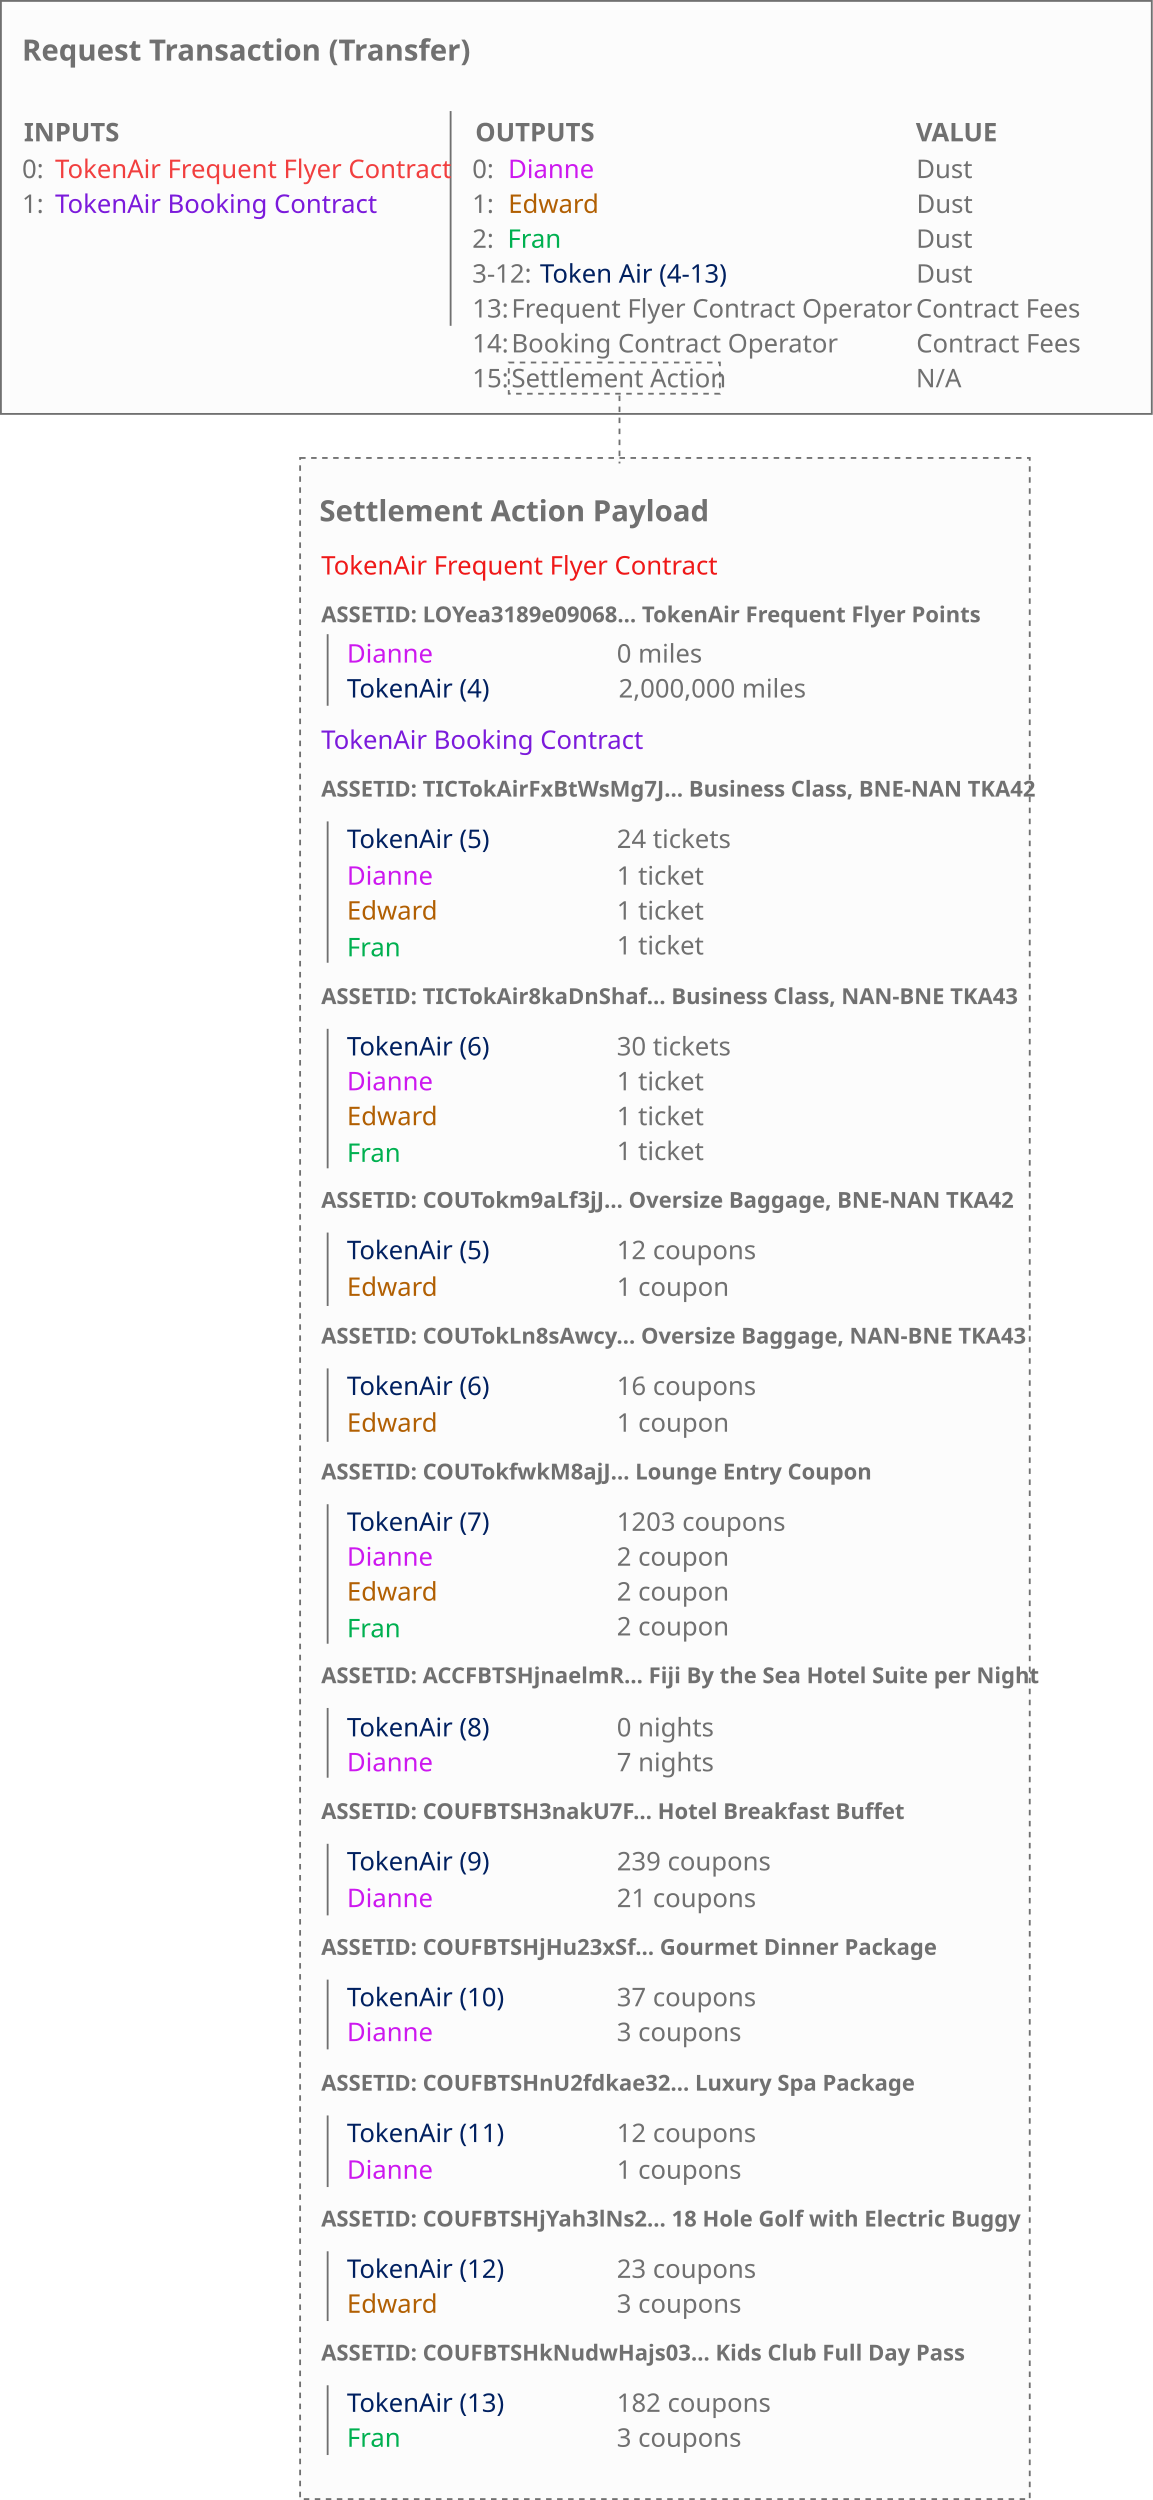
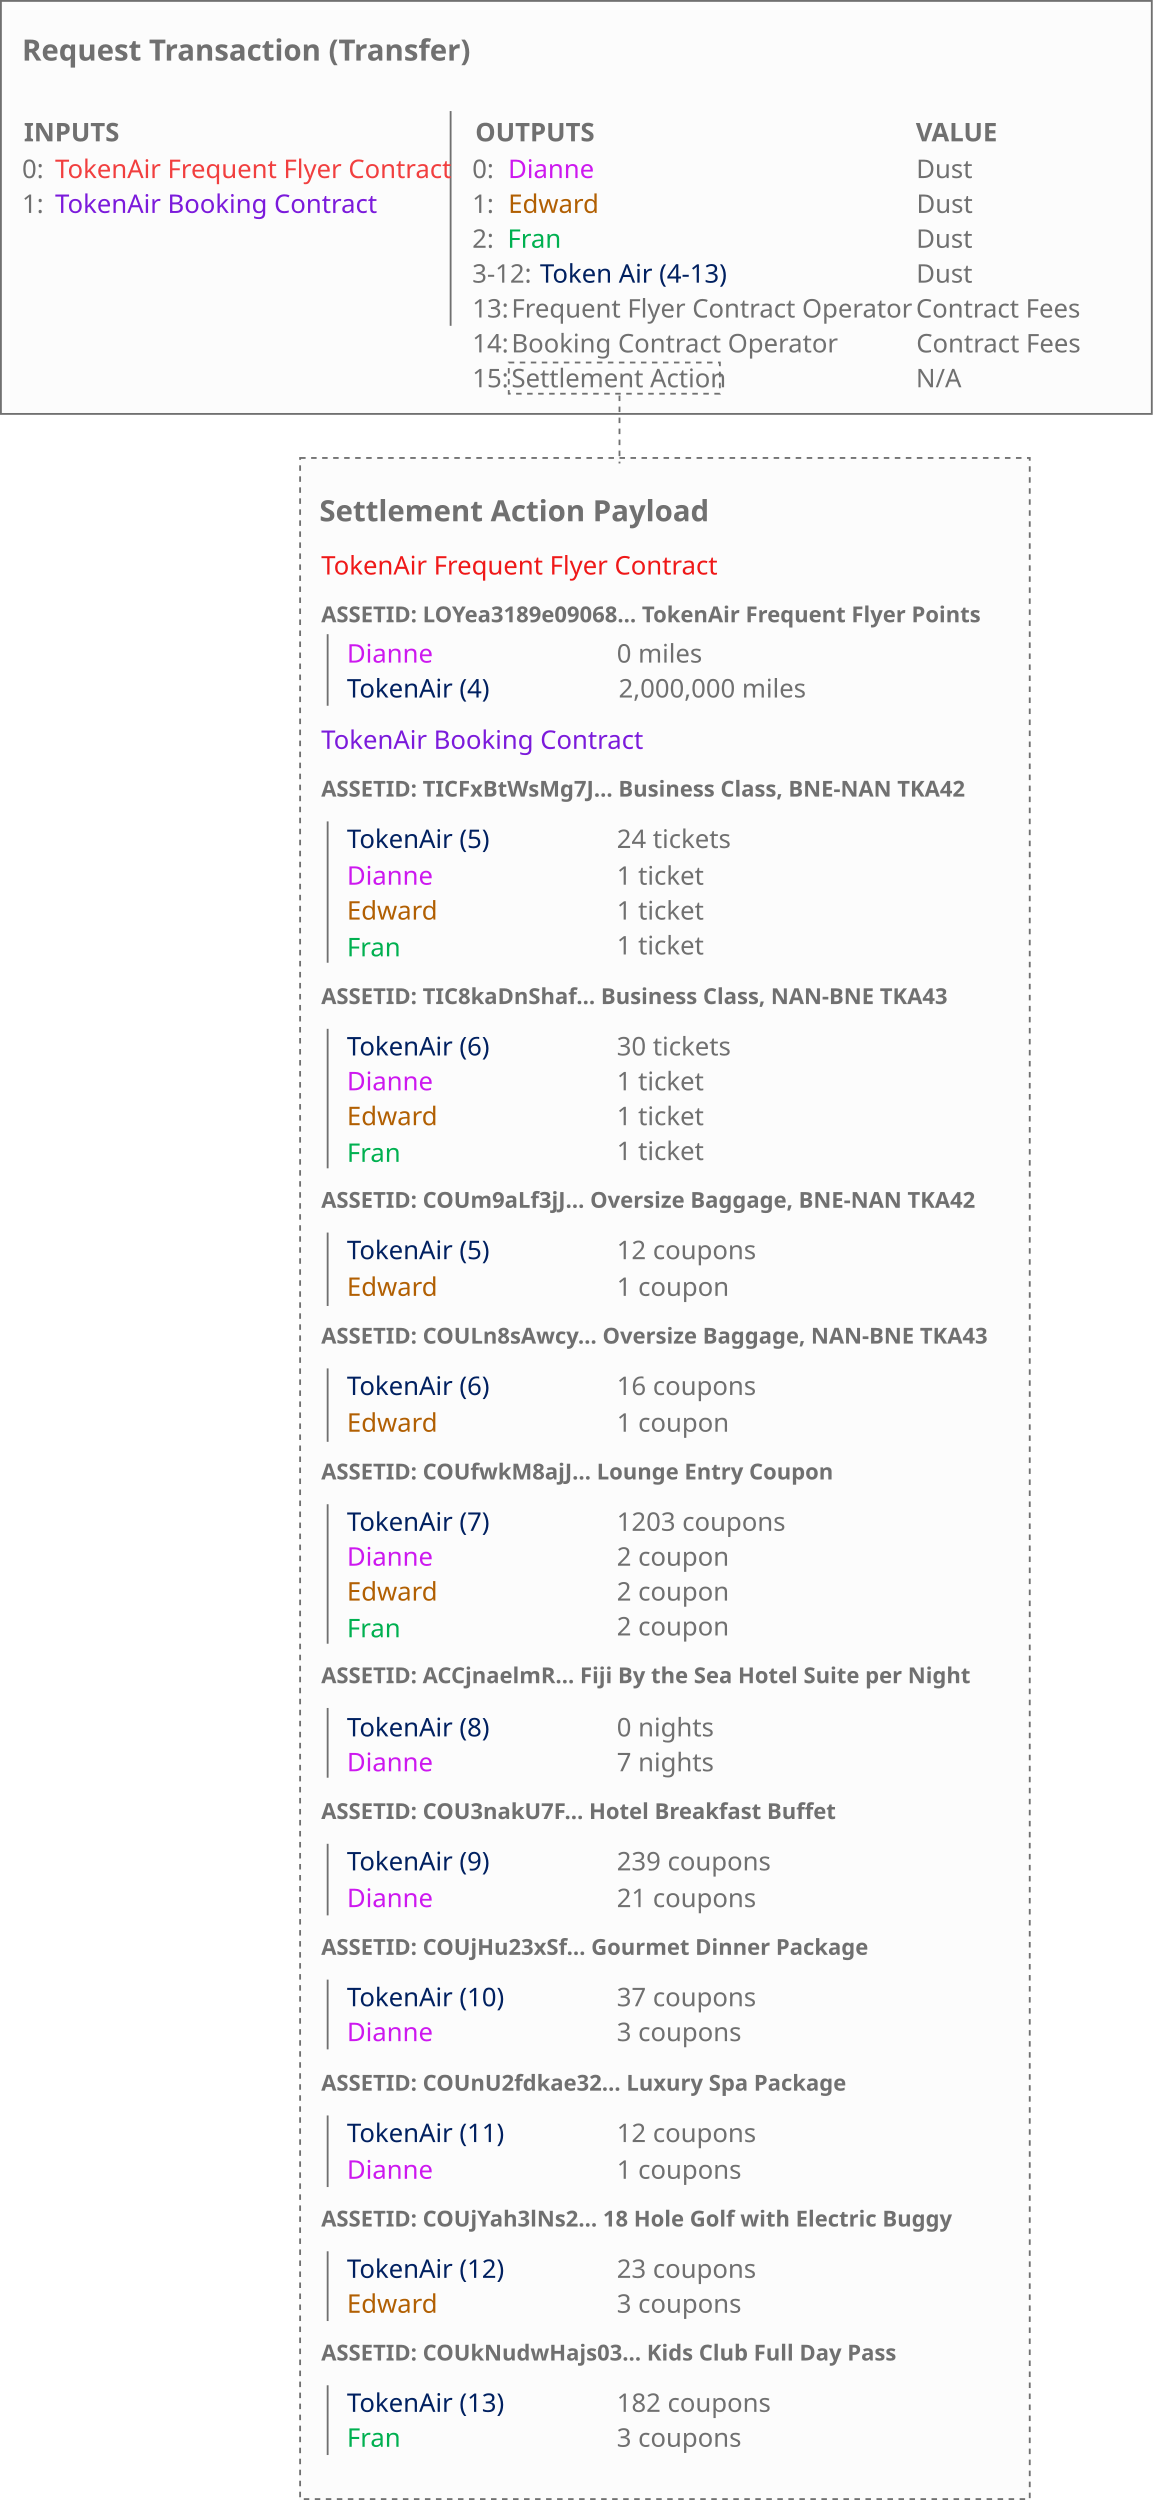
<svg xmlns="http://www.w3.org/2000/svg" width="628" height="1362" viewBox="0 0 628 1362">
  <g id="diannes-holiday-final-settlement" transform="translate(-21157 10682)">
    <g id="Rectangle_355" data-name="Rectangle 355" transform="translate(21157 -10682)" fill="#fcfcfc" stroke="#707070" stroke-width="1">
      <rect width="628" height="226" stroke="none" />
      <rect x="0.5" y="0.5" width="627" height="225" fill="none" />
    </g>
    <text id="Request_Transaction_Transfer_" data-name="Request Transaction (Transfer)" transform="translate(21169 -10649)" fill="#707070" font-size="16" font-family="SegoeUI-Semibold, Segoe UI" font-weight="600">
      <tspan x="0" y="0">Request Transaction (Transfer)</tspan>
    </text>
    <line id="Line_433" data-name="Line 433" y2="117" transform="translate(21402.5 -10621.5)" fill="none" stroke="#707070" stroke-width="1" />
    <text id="INPUTS" transform="translate(21170 -10620)" fill="#707070" font-size="14" font-family="SegoeUI-Bold, Segoe UI" font-weight="700">
      <tspan x="0" y="15">INPUTS</tspan>
    </text>
    <g id="Rectangle_356" data-name="Rectangle 356" transform="translate(21320 -10433)" fill="#fcfcfc" stroke="#707070" stroke-width="1" stroke-dasharray="3">
      <rect width="398.499" height="1113" stroke="none" />
      <rect x="0.5" y="0.5" width="397.499" height="1112" fill="none" />
    </g>
    <text id="Settlement_Action_Payload" data-name="Settlement Action Payload" transform="translate(21331 -10398)" fill="#707070" font-size="16" font-family="SegoeUI-Semibold, Segoe UI" font-weight="600">
      <tspan x="0" y="0">Settlement Action Payload</tspan>
    </text>
    <line id="Line_434" data-name="Line 434" y2="37" transform="translate(21494.5 -10466.5)" fill="none" stroke="#707070" stroke-width="1" stroke-dasharray="3" />
    <text id="Dianne" transform="translate(21346 -10321)" fill="#cd18ef" font-size="14" font-family="SegoeUI, Segoe UI">
      <tspan x="0" y="0">Dianne</tspan>
    </text>
    <text id="ASSETID:_LOYea3189e09068_TokenAir_Frequent_Flyer_Points" data-name="ASSETID: LOYea3189e09068… TokenAir Frequent Flyer Points" transform="translate(21332 -10356)" fill="#707070" font-size="12" font-family="SegoeUI-Bold, Segoe UI" font-weight="700">
      <tspan x="0" y="13">ASSETID: LOYea3189e09068… TokenAir Frequent Flyer Points</tspan>
    </text>
    <text id="TokenAir_Frequent_Flyer_Contract" data-name="TokenAir Frequent Flyer Contract" transform="translate(21332 -10369)" fill="#ef1818" font-size="14" font-family="SegoeUI, Segoe UI">
      <tspan x="0" y="0">TokenAir Frequent Flyer Contract</tspan>
    </text>
    <text id="_0_miles" data-name="0 miles" transform="translate(21493 -10321)" fill="#707070" font-size="14" font-family="SegoeUI, Segoe UI">
      <tspan x="0" y="0">0 miles</tspan>
    </text>
    <line id="Line_435" data-name="Line 435" y2="39" transform="translate(21335.5 -10336.5)" fill="none" stroke="#707070" stroke-width="1" />
    <text id="TokenAir_4_" data-name="TokenAir (4)" transform="translate(21346 -10302)" fill="#002060" font-size="14" font-family="SegoeUI, Segoe UI">
      <tspan x="0" y="0">TokenAir (4)</tspan>
    </text>
    <text id="_2_000_000_miles" data-name="2,000,000 miles" transform="translate(21494 -10302)" fill="#707070" font-size="14" font-family="SegoeUI, Segoe UI">
      <tspan x="0" y="0">2,000,000 miles</tspan>
    </text>
    <text id="TokenAir_Booking_Contract" data-name="TokenAir Booking Contract" transform="translate(21332 -10274)" fill="#7b1adb" font-size="14" font-family="SegoeUI, Segoe UI">
      <tspan x="0" y="0">TokenAir Booking Contract</tspan>
    </text>
-     <text id="ASSETID:_TICTokAirFxBtWsMg7J..._Business_Class_BNE-NAN_TKA42" data-name="ASSETID: TICTokAirFxBtWsMg7J... Business Class, BNE-NAN TKA42" transform="translate(21332 -10261)" fill="#707070" font-size="12" font-family="SegoeUI-Bold, Segoe UI" font-weight="700">
-       <tspan x="0" y="13">ASSETID: TICTokAirFxBtWsMg7J... Business Class, BNE-NAN TKA42</tspan>
+     <text id="ASSETID:_TICFxBtWsMg7J..._Business_Class_BNE-NAN_TKA42" data-name="ASSETID: TICFxBtWsMg7J... Business Class, BNE-NAN TKA42" transform="translate(21332 -10261)" fill="#707070" font-size="12" font-family="SegoeUI-Bold, Segoe UI" font-weight="700">
+       <tspan x="0" y="13">ASSETID: TICFxBtWsMg7J... Business Class, BNE-NAN TKA42</tspan>
    </text>
    <text id="TokenAir_5_" data-name="TokenAir (5)" transform="translate(21346 -10220)" fill="#002060" font-size="14" font-family="SegoeUI, Segoe UI">
      <tspan x="0" y="0">TokenAir (5)</tspan>
    </text>
    <text id="_24_tickets" data-name="24 tickets" transform="translate(21493 -10220)" fill="#707070" font-size="14" font-family="SegoeUI, Segoe UI">
      <tspan x="0" y="0">24 tickets</tspan>
    </text>
    <text id="Dianne-2" data-name="Dianne" transform="translate(21346 -10200)" fill="#cd18ef" font-size="14" font-family="SegoeUI, Segoe UI">
      <tspan x="0" y="0">Dianne</tspan>
    </text>
    <text id="Edward" transform="translate(21346 -10181)" fill="#b15f02" font-size="14" font-family="SegoeUI, Segoe UI">
      <tspan x="0" y="0">Edward</tspan>
    </text>
    <text id="Fran" transform="translate(21346 -10161)" fill="#00b050" font-size="14" font-family="SegoeUI, Segoe UI">
      <tspan x="0" y="0">Fran</tspan>
    </text>
    <text id="_1_ticket" data-name="1 ticket" transform="translate(21493 -10200)" fill="#707070" font-size="14" font-family="SegoeUI, Segoe UI">
      <tspan x="0" y="0">1 ticket</tspan>
    </text>
    <text id="_1_ticket-2" data-name="1 ticket" transform="translate(21493 -10181)" fill="#707070" font-size="14" font-family="SegoeUI, Segoe UI">
      <tspan x="0" y="0">1 ticket</tspan>
    </text>
    <text id="_1_ticket-3" data-name="1 ticket" transform="translate(21493 -10162)" fill="#707070" font-size="14" font-family="SegoeUI, Segoe UI">
      <tspan x="0" y="0">1 ticket</tspan>
    </text>
-     <text id="ASSETID:_TICTokAir8kaDnShaf..._Business_Class_NAN-BNE_TKA43" data-name="ASSETID: TICTokAir8kaDnShaf... Business Class, NAN-BNE TKA43" transform="translate(21332 -10148)" fill="#707070" font-size="12" font-family="SegoeUI-Bold, Segoe UI" font-weight="700">
-       <tspan x="0" y="13">ASSETID: TICTokAir8kaDnShaf... Business Class, NAN-BNE TKA43</tspan>
+     <text id="ASSETID:_TIC8kaDnShaf..._Business_Class_NAN-BNE_TKA43" data-name="ASSETID: TIC8kaDnShaf... Business Class, NAN-BNE TKA43" transform="translate(21332 -10148)" fill="#707070" font-size="12" font-family="SegoeUI-Bold, Segoe UI" font-weight="700">
+       <tspan x="0" y="13">ASSETID: TIC8kaDnShaf... Business Class, NAN-BNE TKA43</tspan>
    </text>
    <text id="TokenAir_6_" data-name="TokenAir (6)" transform="translate(21346 -10107)" fill="#002060" font-size="14" font-family="SegoeUI, Segoe UI">
      <tspan x="0" y="0">TokenAir (6)</tspan>
    </text>
    <text id="_30_tickets" data-name="30 tickets" transform="translate(21493 -10107)" fill="#707070" font-size="14" font-family="SegoeUI, Segoe UI">
      <tspan x="0" y="0">30 tickets</tspan>
    </text>
    <text id="Dianne-3" data-name="Dianne" transform="translate(21346 -10088)" fill="#cd18ef" font-size="14" font-family="SegoeUI, Segoe UI">
      <tspan x="0" y="0">Dianne</tspan>
    </text>
    <text id="Edward-2" data-name="Edward" transform="translate(21346 -10069)" fill="#b15f02" font-size="14" font-family="SegoeUI, Segoe UI">
      <tspan x="0" y="0">Edward</tspan>
    </text>
    <text id="Fran-2" data-name="Fran" transform="translate(21346 -10049)" fill="#00b050" font-size="14" font-family="SegoeUI, Segoe UI">
      <tspan x="0" y="0">Fran</tspan>
    </text>
    <text id="_1_ticket-4" data-name="1 ticket" transform="translate(21493 -10088)" fill="#707070" font-size="14" font-family="SegoeUI, Segoe UI">
      <tspan x="0" y="0">1 ticket</tspan>
    </text>
    <text id="_1_ticket-5" data-name="1 ticket" transform="translate(21493 -10069)" fill="#707070" font-size="14" font-family="SegoeUI, Segoe UI">
      <tspan x="0" y="0">1 ticket</tspan>
    </text>
    <text id="_1_ticket-6" data-name="1 ticket" transform="translate(21493 -10050)" fill="#707070" font-size="14" font-family="SegoeUI, Segoe UI">
      <tspan x="0" y="0">1 ticket</tspan>
    </text>
    <line id="Line_436" data-name="Line 436" y2="77" transform="translate(21335.5 -10234.5)" fill="none" stroke="#707070" stroke-width="1" />
    <line id="Line_438" data-name="Line 438" y2="76" transform="translate(21335.5 -10121.5)" fill="none" stroke="#707070" stroke-width="1" />
-     <text id="ASSETID:_COUTokm9aLf3jJ..._Oversize_Baggage_BNE-NAN_TKA42" data-name="ASSETID: COUTokm9aLf3jJ... Oversize Baggage, BNE-NAN TKA42" transform="translate(21332 -10037)" fill="#707070" font-size="12" font-family="SegoeUI-Bold, Segoe UI" font-weight="700">
-       <tspan x="0" y="13">ASSETID: COUTokm9aLf3jJ... Oversize Baggage, BNE-NAN TKA42</tspan>
+     <text id="ASSETID:_COUm9aLf3jJ..._Oversize_Baggage_BNE-NAN_TKA42" data-name="ASSETID: COUm9aLf3jJ... Oversize Baggage, BNE-NAN TKA42" transform="translate(21332 -10037)" fill="#707070" font-size="12" font-family="SegoeUI-Bold, Segoe UI" font-weight="700">
+       <tspan x="0" y="13">ASSETID: COUm9aLf3jJ... Oversize Baggage, BNE-NAN TKA42</tspan>
    </text>
    <text id="TokenAir_5_2" data-name="TokenAir (5)" transform="translate(21346 -9996)" fill="#002060" font-size="14" font-family="SegoeUI, Segoe UI">
      <tspan x="0" y="0">TokenAir (5)</tspan>
    </text>
    <text id="_12_coupons" data-name="12 coupons" transform="translate(21493 -9996)" fill="#707070" font-size="14" font-family="SegoeUI, Segoe UI">
      <tspan x="0" y="0">12 coupons</tspan>
    </text>
    <text id="Edward-3" data-name="Edward" transform="translate(21346 -9976)" fill="#b15f02" font-size="14" font-family="SegoeUI, Segoe UI">
      <tspan x="0" y="0">Edward</tspan>
    </text>
    <text id="_1_coupon" data-name="1 coupon" transform="translate(21493 -9976)" fill="#707070" font-size="14" font-family="SegoeUI, Segoe UI">
      <tspan x="0" y="0">1 coupon</tspan>
    </text>
    <line id="Line_440" data-name="Line 440" y2="40" transform="translate(21335.5 -10010.5)" fill="none" stroke="#707070" stroke-width="1" />
-     <text id="ASSETID:_COUTokLn8sAwcy..._Oversize_Baggage_NAN-BNE_TKA43" data-name="ASSETID: COUTokLn8sAwcy... Oversize Baggage, NAN-BNE TKA43" transform="translate(21332 -9963)" fill="#707070" font-size="12" font-family="SegoeUI-Bold, Segoe UI" font-weight="700">
-       <tspan x="0" y="13">ASSETID: COUTokLn8sAwcy... Oversize Baggage, NAN-BNE TKA43</tspan>
-     </text>
-     <text id="ASSETID:_COUTokfwkM8ajJ..._Lounge_Entry_Coupon" data-name="ASSETID: COUTokfwkM8ajJ... Lounge Entry Coupon" transform="translate(21332 -9889)" fill="#707070" font-size="12" font-family="SegoeUI-Bold, Segoe UI" font-weight="700">
-       <tspan x="0" y="13">ASSETID: COUTokfwkM8ajJ... Lounge Entry Coupon</tspan>
+     <text id="ASSETID:_COULn8sAwcy..._Oversize_Baggage_NAN-BNE_TKA43" data-name="ASSETID: COULn8sAwcy... Oversize Baggage, NAN-BNE TKA43" transform="translate(21332 -9963)" fill="#707070" font-size="12" font-family="SegoeUI-Bold, Segoe UI" font-weight="700">
+       <tspan x="0" y="13">ASSETID: COULn8sAwcy... Oversize Baggage, NAN-BNE TKA43</tspan>
+     </text>
+     <text id="ASSETID:_COUfwkM8ajJ..._Lounge_Entry_Coupon" data-name="ASSETID: COUfwkM8ajJ... Lounge Entry Coupon" transform="translate(21332 -9889)" fill="#707070" font-size="12" font-family="SegoeUI-Bold, Segoe UI" font-weight="700">
+       <tspan x="0" y="13">ASSETID: COUfwkM8ajJ... Lounge Entry Coupon</tspan>
    </text>
    <text id="TokenAir_7_" data-name="TokenAir (7)" transform="translate(21346 -9848)" fill="#002060" font-size="14" font-family="SegoeUI, Segoe UI">
      <tspan x="0" y="0">TokenAir (7)</tspan>
    </text>
    <text id="_1203_coupons" data-name="1203 coupons" transform="translate(21493 -9848)" fill="#707070" font-size="14" font-family="SegoeUI, Segoe UI">
      <tspan x="0" y="0">1203 coupons</tspan>
    </text>
    <text id="Dianne-4" data-name="Dianne" transform="translate(21346 -9829)" fill="#cd18ef" font-size="14" font-family="SegoeUI, Segoe UI">
      <tspan x="0" y="0">Dianne</tspan>
    </text>
    <text id="Edward-4" data-name="Edward" transform="translate(21346 -9810)" fill="#b15f02" font-size="14" font-family="SegoeUI, Segoe UI">
      <tspan x="0" y="0">Edward</tspan>
    </text>
    <text id="Fran-3" data-name="Fran" transform="translate(21346 -9790)" fill="#00b050" font-size="14" font-family="SegoeUI, Segoe UI">
      <tspan x="0" y="0">Fran</tspan>
    </text>
    <text id="_2_coupon" data-name="2 coupon" transform="translate(21493 -9829)" fill="#707070" font-size="14" font-family="SegoeUI, Segoe UI">
      <tspan x="0" y="0">2 coupon</tspan>
    </text>
    <text id="_2_coupon-2" data-name="2 coupon" transform="translate(21493 -9810)" fill="#707070" font-size="14" font-family="SegoeUI, Segoe UI">
      <tspan x="0" y="0">2 coupon</tspan>
    </text>
    <text id="_2_coupon-3" data-name="2 coupon" transform="translate(21493 -9791)" fill="#707070" font-size="14" font-family="SegoeUI, Segoe UI">
      <tspan x="0" y="0">2 coupon</tspan>
    </text>
    <line id="Line_442" data-name="Line 442" y2="76" transform="translate(21335.5 -9862.5)" fill="none" stroke="#707070" stroke-width="1" />
-     <text id="ASSETID:_ACCFBTSHjnaelmR..._Fiji_By_the_Sea_Hotel_Suite_per_Night" data-name="ASSETID: ACCFBTSHjnaelmR... Fiji By the Sea Hotel Suite per Night" transform="translate(21332 -9778)" fill="#707070" font-size="12" font-family="SegoeUI-Bold, Segoe UI" font-weight="700">
-       <tspan x="0" y="13">ASSETID: ACCFBTSHjnaelmR... Fiji By the Sea Hotel Suite per Night</tspan>
+     <text id="ASSETID:_ACCjnaelmR..._Fiji_By_the_Sea_Hotel_Suite_per_Night" data-name="ASSETID: ACCjnaelmR... Fiji By the Sea Hotel Suite per Night" transform="translate(21332 -9778)" fill="#707070" font-size="12" font-family="SegoeUI-Bold, Segoe UI" font-weight="700">
+       <tspan x="0" y="13">ASSETID: ACCjnaelmR... Fiji By the Sea Hotel Suite per Night</tspan>
    </text>
    <text id="TokenAir_8_" data-name="TokenAir (8)" transform="translate(21346 -9736)" fill="#002060" font-size="14" font-family="SegoeUI, Segoe UI">
      <tspan x="0" y="0">TokenAir (8)</tspan>
    </text>
    <text id="_0_nights" data-name="0 nights" transform="translate(21493 -9736)" fill="#707070" font-size="14" font-family="SegoeUI, Segoe UI">
      <tspan x="0" y="0">0 nights</tspan>
    </text>
    <text id="Dianne-5" data-name="Dianne" transform="translate(21346 -9717)" fill="#cd18ef" font-size="14" font-family="SegoeUI, Segoe UI">
      <tspan x="0" y="0">Dianne</tspan>
    </text>
    <text id="_7_nights" data-name="7 nights" transform="translate(21493 -9717)" fill="#707070" font-size="14" font-family="SegoeUI, Segoe UI">
      <tspan x="0" y="0">7 nights</tspan>
    </text>
    <line id="Line_443" data-name="Line 443" y2="38" transform="translate(21335.5 -9751.5)" fill="none" stroke="#707070" stroke-width="1" />
-     <text id="ASSETID:_COUFBTSH3nakU7F..._Hotel_Breakfast_Buffet" data-name="ASSETID: COUFBTSH3nakU7F... Hotel Breakfast Buffet" transform="translate(21332 -9704)" fill="#707070" font-size="12" font-family="SegoeUI-Bold, Segoe UI" font-weight="700">
-       <tspan x="0" y="13">ASSETID: COUFBTSH3nakU7F... Hotel Breakfast Buffet</tspan>
+     <text id="ASSETID:_COU3nakU7F..._Hotel_Breakfast_Buffet" data-name="ASSETID: COU3nakU7F... Hotel Breakfast Buffet" transform="translate(21332 -9704)" fill="#707070" font-size="12" font-family="SegoeUI-Bold, Segoe UI" font-weight="700">
+       <tspan x="0" y="13">ASSETID: COU3nakU7F... Hotel Breakfast Buffet</tspan>
    </text>
    <text id="_239_coupons" data-name="239 coupons" transform="translate(21493 -9663)" fill="#707070" font-size="14" font-family="SegoeUI, Segoe UI">
      <tspan x="0" y="0">239 coupons</tspan>
    </text>
    <text id="Dianne-6" data-name="Dianne" transform="translate(21346 -9643)" fill="#cd18ef" font-size="14" font-family="SegoeUI, Segoe UI">
      <tspan x="0" y="0">Dianne</tspan>
    </text>
    <text id="_21_coupons" data-name="21 coupons" transform="translate(21493 -9643)" fill="#707070" font-size="14" font-family="SegoeUI, Segoe UI">
      <tspan x="0" y="0">21 coupons</tspan>
    </text>
    <line id="Line_445" data-name="Line 445" y2="39" transform="translate(21335.5 -9677.5)" fill="none" stroke="#707070" stroke-width="1" />
    <text id="TokenAir_9_" data-name="TokenAir (9)" transform="translate(21346 -9663)" fill="#002060" font-size="14" font-family="SegoeUI, Segoe UI">
      <tspan x="0" y="0">TokenAir (9)</tspan>
    </text>
-     <text id="ASSETID:_COUFBTSHjHu23xSf..._Gourmet_Dinner_Package" data-name="ASSETID: COUFBTSHjHu23xSf... Gourmet Dinner Package" transform="translate(21332 -9630)" fill="#707070" font-size="12" font-family="SegoeUI-Bold, Segoe UI" font-weight="700">
-       <tspan x="0" y="13">ASSETID: COUFBTSHjHu23xSf... Gourmet Dinner Package</tspan>
+     <text id="ASSETID:_COUjHu23xSf..._Gourmet_Dinner_Package" data-name="ASSETID: COUjHu23xSf... Gourmet Dinner Package" transform="translate(21332 -9630)" fill="#707070" font-size="12" font-family="SegoeUI-Bold, Segoe UI" font-weight="700">
+       <tspan x="0" y="13">ASSETID: COUjHu23xSf... Gourmet Dinner Package</tspan>
    </text>
    <text id="_37_coupons" data-name="37 coupons" transform="translate(21493 -9589)" fill="#707070" font-size="14" font-family="SegoeUI, Segoe UI">
      <tspan x="0" y="0">37 coupons</tspan>
    </text>
    <text id="Dianne-7" data-name="Dianne" transform="translate(21346 -9570)" fill="#cd18ef" font-size="14" font-family="SegoeUI, Segoe UI">
      <tspan x="0" y="0">Dianne</tspan>
    </text>
    <text id="_3_coupons" data-name="3 coupons" transform="translate(21493 -9570)" fill="#707070" font-size="14" font-family="SegoeUI, Segoe UI">
      <tspan x="0" y="0">3 coupons</tspan>
    </text>
    <line id="Line_446" data-name="Line 446" y2="38" transform="translate(21335.5 -9603.5)" fill="none" stroke="#707070" stroke-width="1" />
    <text id="TokenAir_10_" data-name="TokenAir (10)" transform="translate(21346 -9589)" fill="#002060" font-size="14" font-family="SegoeUI, Segoe UI">
      <tspan x="0" y="0">TokenAir (10)</tspan>
    </text>
-     <text id="ASSETID:_COUFBTSHnU2fdkae32..._Luxury_Spa_Package" data-name="ASSETID: COUFBTSHnU2fdkae32... Luxury Spa Package" transform="translate(21332 -9556)" fill="#707070" font-size="12" font-family="SegoeUI-Bold, Segoe UI" font-weight="700">
-       <tspan x="0" y="13">ASSETID: COUFBTSHnU2fdkae32... Luxury Spa Package</tspan>
+     <text id="ASSETID:_COUnU2fdkae32..._Luxury_Spa_Package" data-name="ASSETID: COUnU2fdkae32... Luxury Spa Package" transform="translate(21332 -9556)" fill="#707070" font-size="12" font-family="SegoeUI-Bold, Segoe UI" font-weight="700">
+       <tspan x="0" y="13">ASSETID: COUnU2fdkae32... Luxury Spa Package</tspan>
    </text>
    <text id="_12_coupons-2" data-name="12 coupons" transform="translate(21493 -9515)" fill="#707070" font-size="14" font-family="SegoeUI, Segoe UI">
      <tspan x="0" y="0">12 coupons</tspan>
    </text>
    <text id="Dianne-8" data-name="Dianne" transform="translate(21346 -9495)" fill="#cd18ef" font-size="14" font-family="SegoeUI, Segoe UI">
      <tspan x="0" y="0">Dianne</tspan>
    </text>
    <text id="_1_coupons" data-name="1 coupons" transform="translate(21493 -9495)" fill="#707070" font-size="14" font-family="SegoeUI, Segoe UI">
      <tspan x="0" y="0">1 coupons</tspan>
    </text>
    <line id="Line_448" data-name="Line 448" y2="39" transform="translate(21335.5 -9529.5)" fill="none" stroke="#707070" stroke-width="1" />
    <text id="TokenAir_11_" data-name="TokenAir (11)" transform="translate(21346 -9515)" fill="#002060" font-size="14" font-family="SegoeUI, Segoe UI">
      <tspan x="0" y="0">TokenAir (11)</tspan>
    </text>
-     <text id="ASSETID:_COUFBTSHjYah3lNs2..._18_Hole_Golf_with_Electric_Buggy" data-name="ASSETID: COUFBTSHjYah3lNs2... 18 Hole Golf with Electric Buggy" transform="translate(21332 -9482)" fill="#707070" font-size="12" font-family="SegoeUI-Bold, Segoe UI" font-weight="700">
-       <tspan x="0" y="13">ASSETID: COUFBTSHjYah3lNs2... 18 Hole Golf with Electric Buggy</tspan>
+     <text id="ASSETID:_COUjYah3lNs2..._18_Hole_Golf_with_Electric_Buggy" data-name="ASSETID: COUjYah3lNs2... 18 Hole Golf with Electric Buggy" transform="translate(21332 -9482)" fill="#707070" font-size="12" font-family="SegoeUI-Bold, Segoe UI" font-weight="700">
+       <tspan x="0" y="13">ASSETID: COUjYah3lNs2... 18 Hole Golf with Electric Buggy</tspan>
    </text>
    <text id="_23_coupons" data-name="23 coupons" transform="translate(21493 -9441)" fill="#707070" font-size="14" font-family="SegoeUI, Segoe UI">
      <tspan x="0" y="0">23 coupons</tspan>
    </text>
    <text id="Edward-5" data-name="Edward" transform="translate(21346 -9422)" fill="#b15f02" font-size="14" font-family="SegoeUI, Segoe UI">
      <tspan x="0" y="0">Edward</tspan>
    </text>
    <text id="_3_coupons-2" data-name="3 coupons" transform="translate(21493 -9422)" fill="#707070" font-size="14" font-family="SegoeUI, Segoe UI">
      <tspan x="0" y="0">3 coupons</tspan>
    </text>
    <line id="Line_449" data-name="Line 449" y2="38" transform="translate(21335.5 -9455.5)" fill="none" stroke="#707070" stroke-width="1" />
    <text id="TokenAir_12_" data-name="TokenAir (12)" transform="translate(21346 -9441)" fill="#002060" font-size="14" font-family="SegoeUI, Segoe UI">
      <tspan x="0" y="0">TokenAir (12)</tspan>
    </text>
-     <text id="ASSETID:_COUFBTSHkNudwHajs03..._Kids_Club_Full_Day_Pass" data-name="ASSETID: COUFBTSHkNudwHajs03... Kids Club Full Day Pass" transform="translate(21332 -9409)" fill="#707070" font-size="12" font-family="SegoeUI-Bold, Segoe UI" font-weight="700">
-       <tspan x="0" y="13">ASSETID: COUFBTSHkNudwHajs03... Kids Club Full Day Pass</tspan>
+     <text id="ASSETID:_COUkNudwHajs03..._Kids_Club_Full_Day_Pass" data-name="ASSETID: COUkNudwHajs03... Kids Club Full Day Pass" transform="translate(21332 -9409)" fill="#707070" font-size="12" font-family="SegoeUI-Bold, Segoe UI" font-weight="700">
+       <tspan x="0" y="13">ASSETID: COUkNudwHajs03... Kids Club Full Day Pass</tspan>
    </text>
    <text id="_182_coupons" data-name="182 coupons" transform="translate(21493 -9368)" fill="#707070" font-size="14" font-family="SegoeUI, Segoe UI">
      <tspan x="0" y="0">182 coupons</tspan>
    </text>
    <text id="Fran-4" data-name="Fran" transform="translate(21346 -9349)" fill="#00b050" font-size="14" font-family="SegoeUI, Segoe UI">
      <tspan x="0" y="0">Fran</tspan>
    </text>
    <text id="_3_coupons-3" data-name="3 coupons" transform="translate(21493 -9349)" fill="#707070" font-size="14" font-family="SegoeUI, Segoe UI">
      <tspan x="0" y="0">3 coupons</tspan>
    </text>
    <line id="Line_450" data-name="Line 450" y2="38" transform="translate(21335.5 -9382.5)" fill="none" stroke="#707070" stroke-width="1" />
    <text id="TokenAir_13_" data-name="TokenAir (13)" transform="translate(21346 -9368)" fill="#002060" font-size="14" font-family="SegoeUI, Segoe UI">
      <tspan x="0" y="0">TokenAir (13)</tspan>
    </text>
    <text id="_0:_" data-name="0: " transform="translate(21169 -10585)" fill="#707070" font-size="14" font-family="SegoeUI, Segoe UI">
      <tspan x="0" y="0">0: </tspan>
    </text>
    <text id="_1:_" data-name="1: " transform="translate(21169 -10566)" fill="#707070" font-size="14" font-family="SegoeUI, Segoe UI">
      <tspan x="0" y="0">1: </tspan>
    </text>
    <text id="TokenAir_Booking_Contract-2" data-name="TokenAir Booking Contract" transform="translate(21187 -10566)" fill="#7b1adb" font-size="14" font-family="SegoeUI, Segoe UI">
      <tspan x="0" y="0">TokenAir Booking Contract</tspan>
    </text>
    <text id="TokenAir_Frequent_Flyer_Contract-2" data-name="TokenAir Frequent Flyer Contract" transform="translate(21187 -10585)" fill="#f13f3f" font-size="14" font-family="SegoeUI, Segoe UI">
      <tspan x="0" y="0">TokenAir Frequent Flyer Contract</tspan>
    </text>
    <text id="TokenAir_6_2" data-name="TokenAir (6)" transform="translate(21346 -9922)" fill="#002060" font-size="14" font-family="SegoeUI, Segoe UI">
      <tspan x="0" y="0">TokenAir (6)</tspan>
    </text>
    <text id="_16_coupons" data-name="16 coupons" transform="translate(21493 -9922)" fill="#707070" font-size="14" font-family="SegoeUI, Segoe UI">
      <tspan x="0" y="0">16 coupons</tspan>
    </text>
    <text id="Edward-6" data-name="Edward" transform="translate(21346 -9902)" fill="#b15f02" font-size="14" font-family="SegoeUI, Segoe UI">
      <tspan x="0" y="0">Edward</tspan>
    </text>
    <text id="_1_coupon-2" data-name="1 coupon" transform="translate(21493 -9902)" fill="#707070" font-size="14" font-family="SegoeUI, Segoe UI">
      <tspan x="0" y="0">1 coupon</tspan>
    </text>
    <line id="Line_482" data-name="Line 482" y2="40" transform="translate(21335.5 -9936.5)" fill="none" stroke="#707070" stroke-width="1" />
    <text id="OUTPUTS_" data-name="OUTPUTS " transform="translate(21415.906 -10620)" fill="#707070" font-size="14" font-family="SegoeUI-Bold, Segoe UI" font-weight="700">
      <tspan x="0" y="15">OUTPUTS </tspan>
    </text>
    <text id="VALUE" transform="translate(21655.932 -10620)" fill="#707070" font-size="14" font-family="SegoeUI-Bold, Segoe UI" font-weight="700">
      <tspan x="0" y="15">VALUE</tspan>
    </text>
    <text id="_0:_2" data-name="0: " transform="translate(21414.266 -10585)" fill="#707070" font-size="14" font-family="SegoeUI, Segoe UI">
      <tspan x="0" y="0">0: </tspan>
    </text>
    <text id="_1:_2" data-name="1: " transform="translate(21414.266 -10566)" fill="#707070" font-size="14" font-family="SegoeUI, Segoe UI">
      <tspan x="0" y="0">1: </tspan>
    </text>
    <text id="_2:_" data-name="2: " transform="translate(21414.266 -10547)" fill="#707070" font-size="14" font-family="SegoeUI, Segoe UI">
      <tspan x="0" y="0">2: </tspan>
    </text>
    <text id="_3-12:_" data-name="3-12: " transform="translate(21414.266 -10528)" fill="#707070" font-size="14" font-family="SegoeUI, Segoe UI">
      <tspan x="0" y="0">3-12: </tspan>
    </text>
    <text id="Dianne-9" data-name="Dianne" transform="translate(21433.811 -10585)" fill="#cd18ef" font-size="14" font-family="SegoeUI, Segoe UI">
      <tspan x="0" y="0">Dianne</tspan>
    </text>
    <text id="Edward-7" data-name="Edward" transform="translate(21433.885 -10566)" fill="#b15f02" font-size="14" font-family="SegoeUI, Segoe UI">
      <tspan x="0" y="0">Edward</tspan>
    </text>
    <text id="Token_Air_4-13_" data-name="Token Air (4-13)" transform="translate(21451.162 -10528)" fill="#002060" font-size="14" font-family="SegoeUI, Segoe UI">
      <tspan x="0" y="0">Token Air (4-13)</tspan>
    </text>
    <g id="Rectangle_428" data-name="Rectangle 428" transform="translate(21433.678 -10485)" fill="none" stroke="#707070" stroke-width="1" stroke-dasharray="3">
      <rect width="116" height="18" stroke="none" />
      <rect x="0.5" y="0.5" width="115" height="17" fill="none" />
    </g>
    <text id="Settlement_Action" data-name="Settlement Action" transform="translate(21435.635 -10471)" fill="#707070" font-size="14" font-family="SegoeUI, Segoe UI">
      <tspan x="0" y="0">Settlement Action</tspan>
    </text>
    <text id="Dust" transform="translate(21656.162 -10585)" fill="#707070" font-size="14" font-family="SegoeUI, Segoe UI">
      <tspan x="0" y="0">Dust</tspan>
    </text>
    <text id="Dust_" data-name="Dust " transform="translate(21656.313 -10566)" fill="#707070" font-size="14" font-family="SegoeUI, Segoe UI">
      <tspan x="0" y="0">Dust </tspan>
    </text>
    <text id="Dust-2" data-name="Dust" transform="translate(21656.162 -10528)" fill="#707070" font-size="14" font-family="SegoeUI, Segoe UI">
      <tspan x="0" y="0">Dust</tspan>
    </text>
    <text id="N_A" data-name="N/A" transform="translate(21656 -10471)" fill="#707070" font-size="14" font-family="SegoeUI, Segoe UI">
      <tspan x="0" y="0">N/A</tspan>
    </text>
    <text id="Contract_Fees" data-name="Contract Fees" transform="translate(21656.188 -10490)" fill="#707070" font-size="14" font-family="SegoeUI, Segoe UI">
      <tspan x="0" y="0">Contract Fees</tspan>
    </text>
    <text id="_15:_" data-name="15: " transform="translate(21414.326 -10471)" fill="#707070" font-size="14" font-family="SegoeUI, Segoe UI">
      <tspan x="0" y="0">15: </tspan>
    </text>
    <text id="Fran-5" data-name="Fran" transform="translate(21433.477 -10547)" fill="#00b050" font-size="14" font-family="SegoeUI, Segoe UI">
      <tspan x="0" y="0">Fran</tspan>
    </text>
    <text id="Dust-3" data-name="Dust" transform="translate(21656.162 -10547)" fill="#707070" font-size="14" font-family="SegoeUI, Segoe UI">
      <tspan x="0" y="0">Dust</tspan>
    </text>
    <text id="Booking_Contract_Operator" data-name="Booking Contract Operator" transform="translate(21435.635 -10490)" fill="#707070" font-size="14" font-family="SegoeUI, Segoe UI">
      <tspan x="0" y="0">Booking Contract Operator</tspan>
    </text>
    <text id="_14:_" data-name="14: " transform="translate(21414.326 -10490)" fill="#707070" font-size="14" font-family="SegoeUI, Segoe UI">
      <tspan x="0" y="0">14: </tspan>
    </text>
    <text id="Frequent_Flyer_Contract_Operator" data-name="Frequent Flyer Contract Operator" transform="translate(21435.635 -10509)" fill="#707070" font-size="14" font-family="SegoeUI, Segoe UI">
      <tspan x="0" y="0">Frequent Flyer Contract Operator</tspan>
    </text>
    <text id="_13:_" data-name="13: " transform="translate(21414.326 -10509)" fill="#707070" font-size="14" font-family="SegoeUI, Segoe UI">
      <tspan x="0" y="0">13: </tspan>
    </text>
    <text id="Contract_Fees-2" data-name="Contract Fees" transform="translate(21656 -10509)" fill="#707070" font-size="14" font-family="SegoeUI, Segoe UI">
      <tspan x="0" y="0">Contract Fees</tspan>
    </text>
  </g>
</svg>
